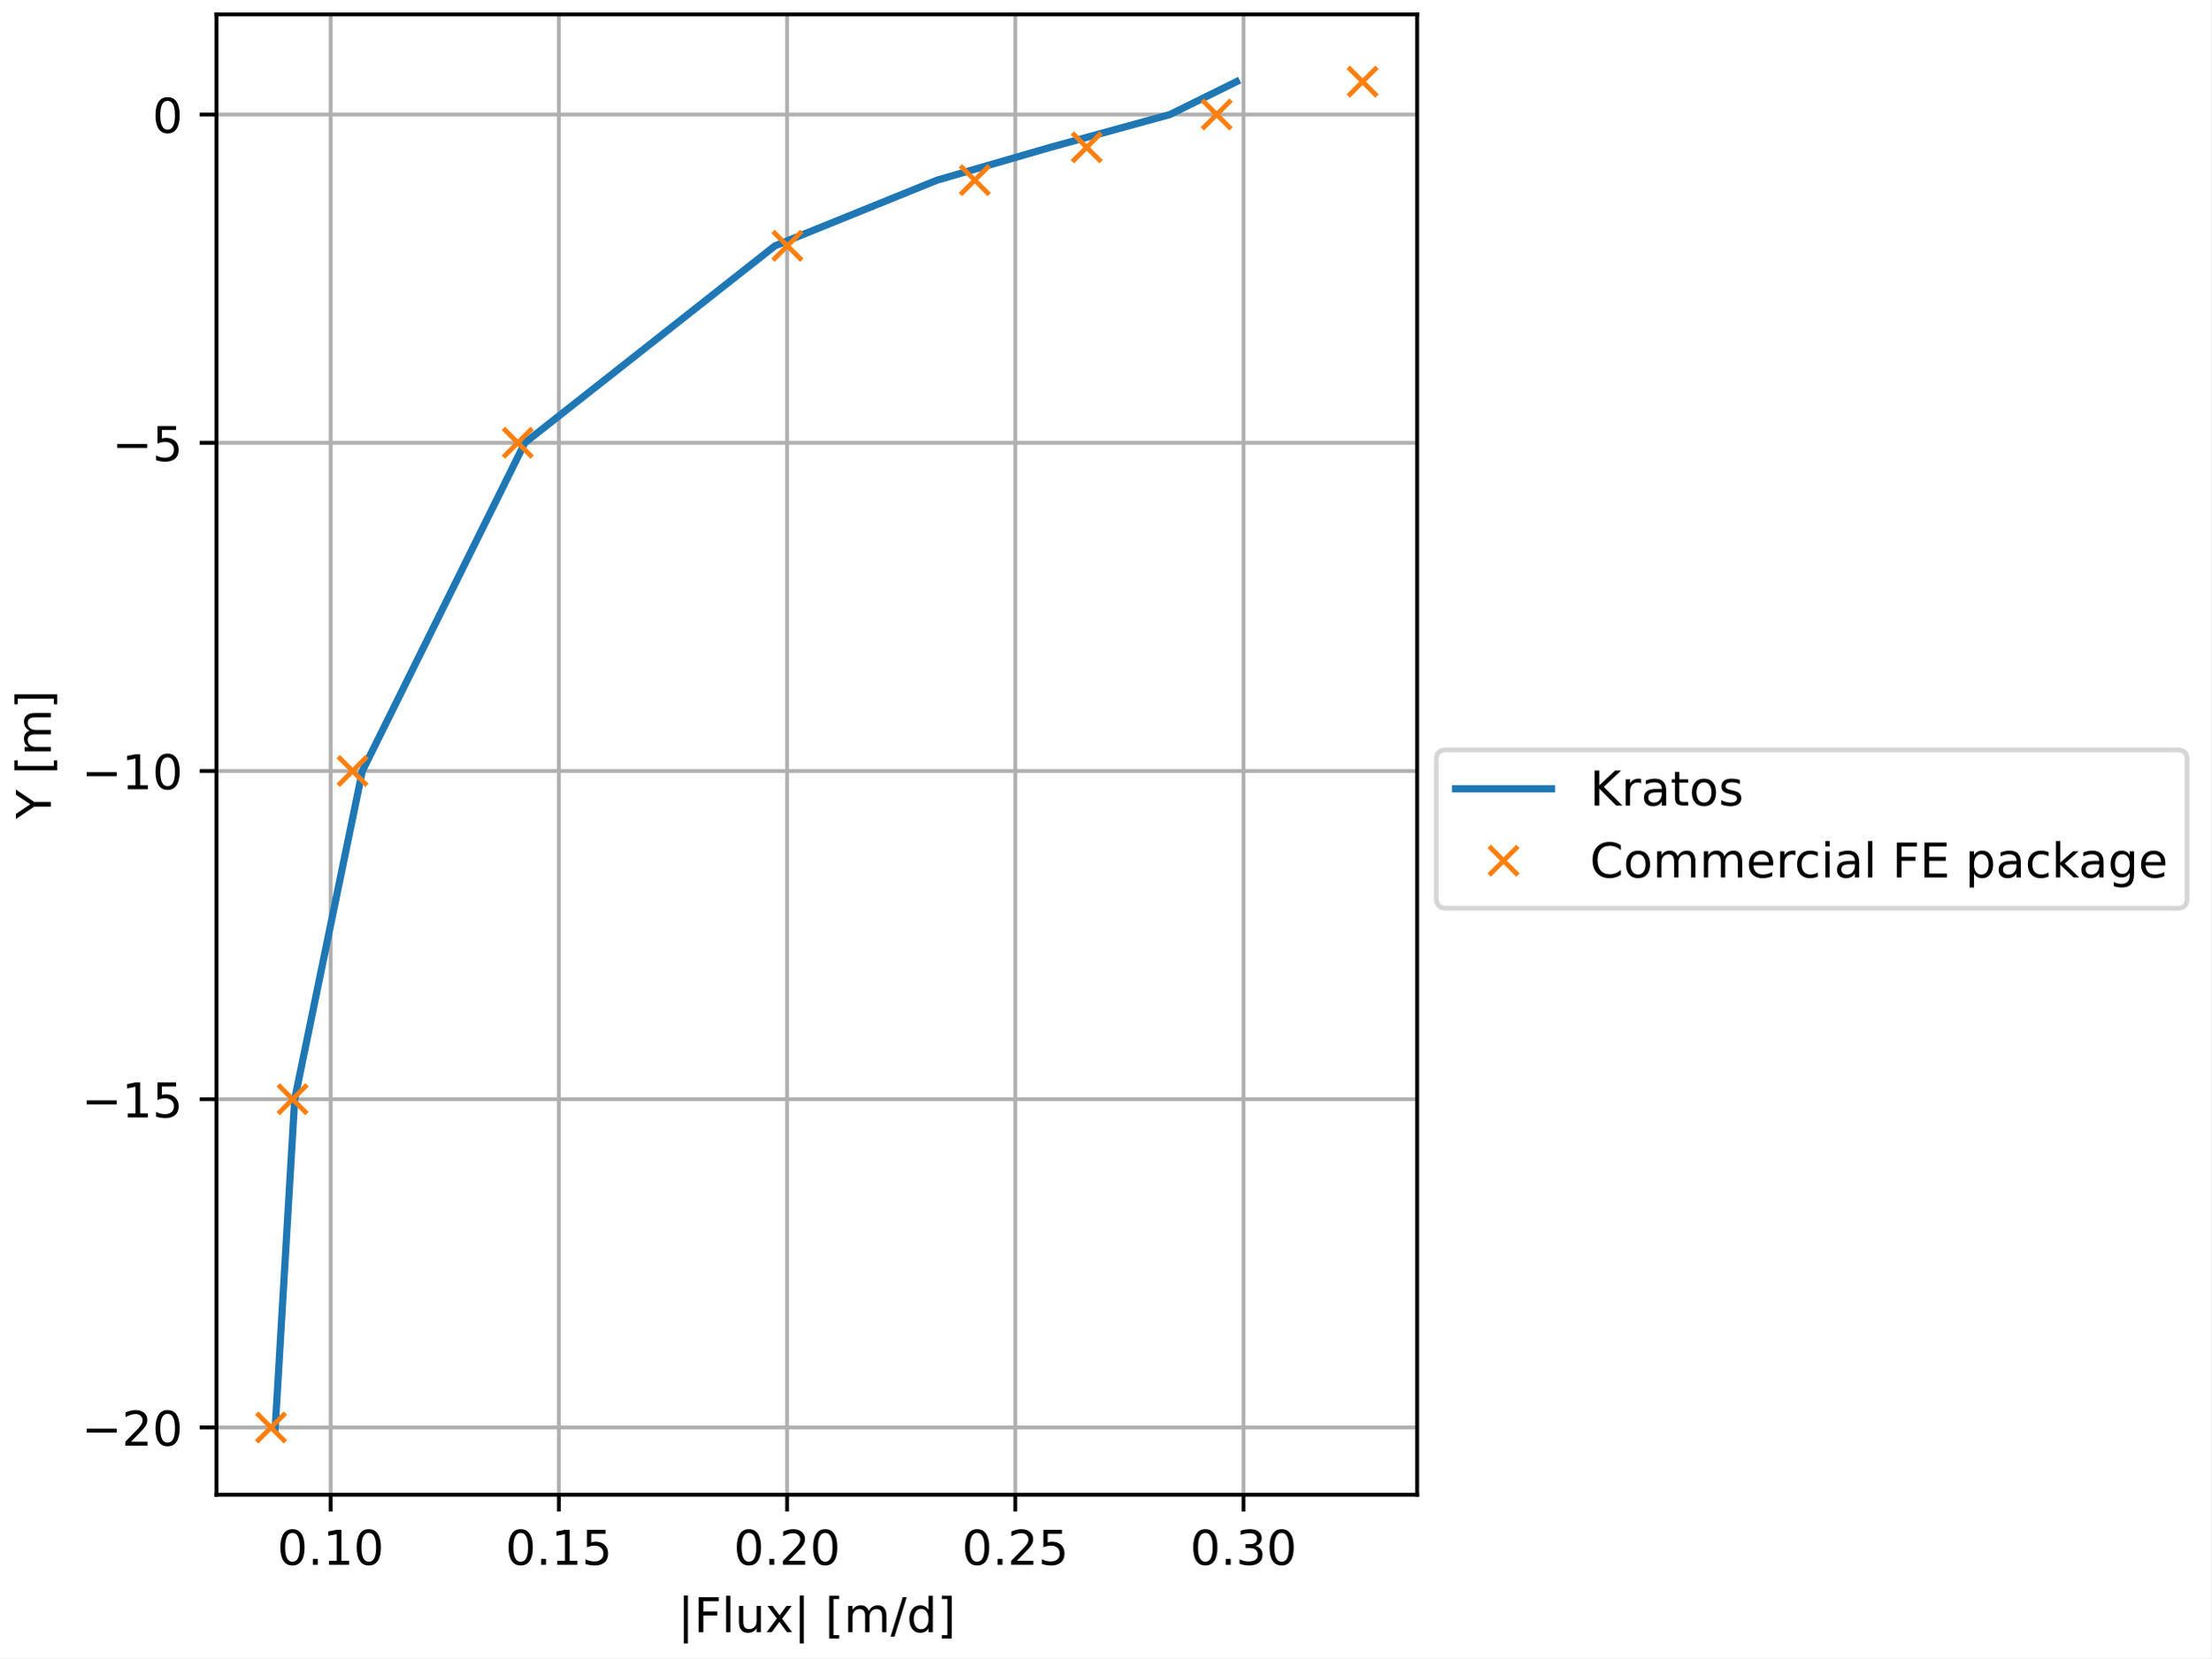
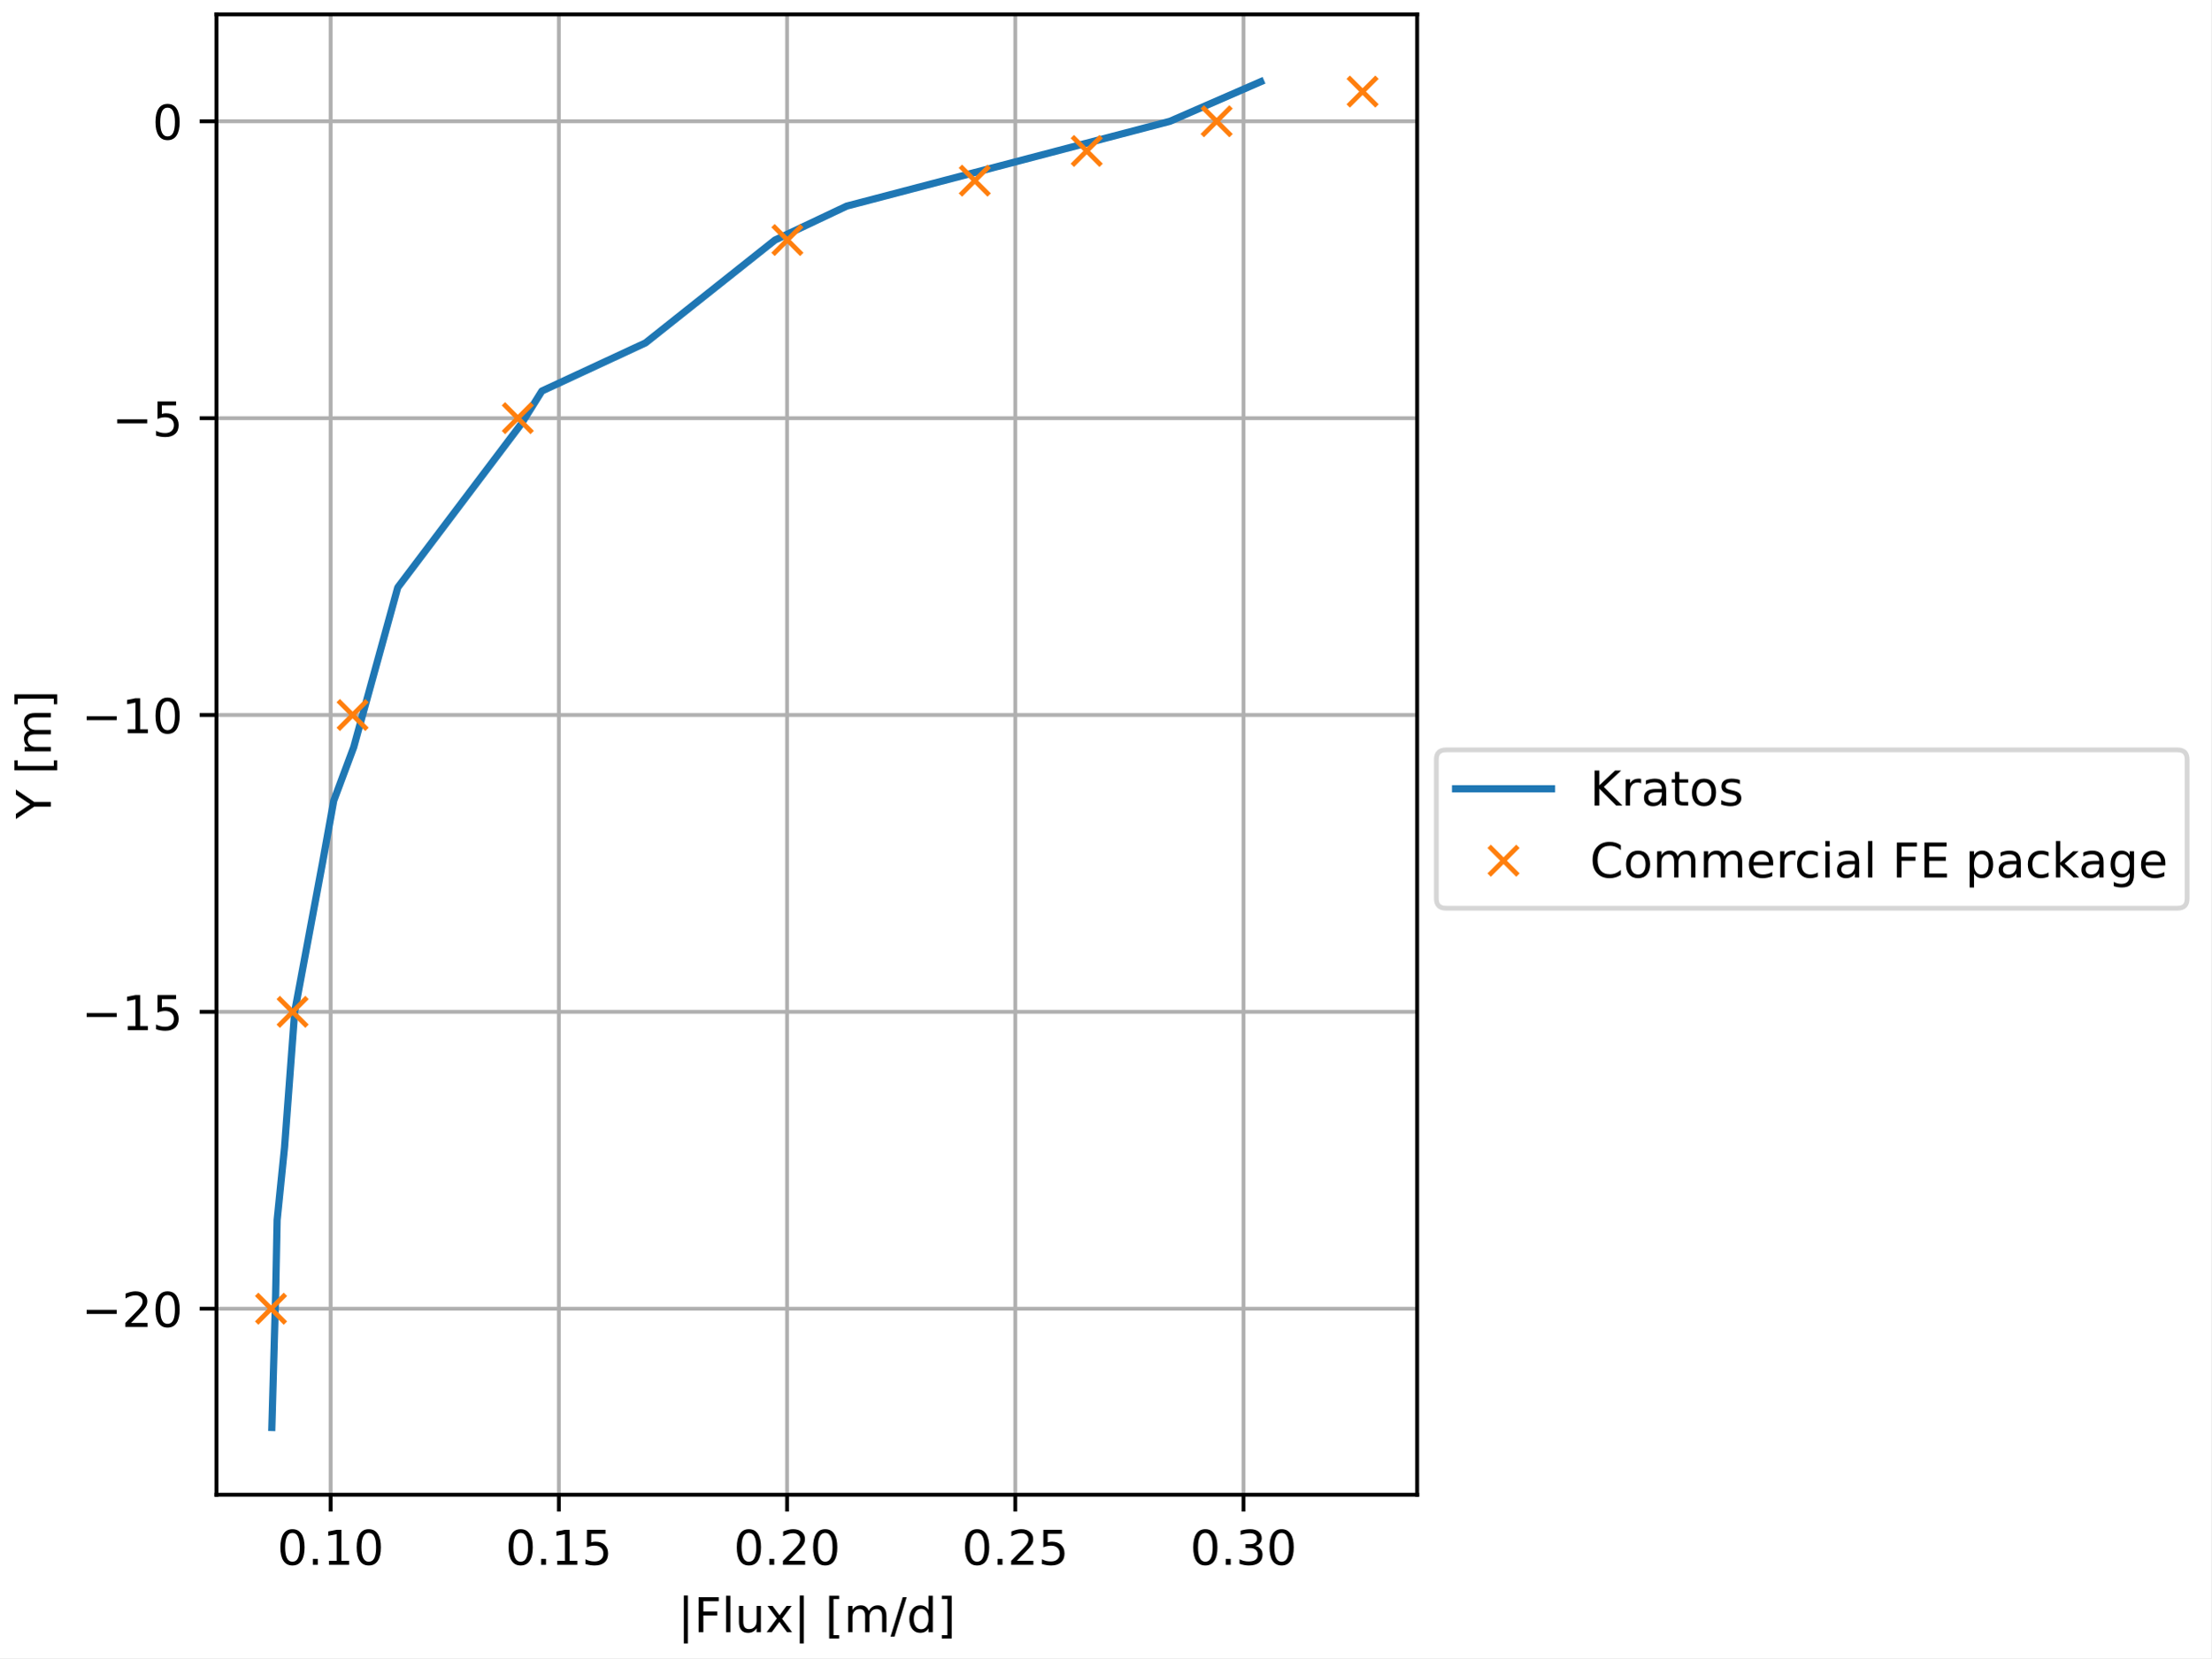
<svg xmlns="http://www.w3.org/2000/svg" xmlns:xlink="http://www.w3.org/1999/xlink" width="460.8pt" height="345.6pt" viewBox="0 0 460.8 345.6" version="1.1">
  <defs>
    <style type="text/css">*{stroke-linejoin: round; stroke-linecap: butt}</style>
  </defs>
  <g id="figure_1">
    <g id="patch_1">
      <path d="M 0 345.6  L 460.8 345.6  L 460.8 0  L 0 0  z " style="fill: #ffffff" />
    </g>
    <g id="axes_1">
      <g id="patch_2">
        <path d="M 45.106 311.555  L 295.343 311.555  L 295.343 3  L 45.106 3  z " style="fill: #ffffff" />
      </g>
      <g id="matplotlib.axis_1">
        <g id="xtick_1">
          <g id="line2d_1">
-             <path d="M 68.899 311.555  L 68.899 3  " clip-path="url(#p6c49ef8e32)" style="fill: none; stroke: #b0b0b0; stroke-width: 0.8; stroke-linecap: square" />
+             <path d="M 68.899 311.555  L 68.899 3  " clip-path="url(#pa90e489581)" style="fill: none; stroke: #b0b0b0; stroke-width: 0.8; stroke-linecap: square" />
          </g>
          <g id="line2d_2">
            <defs>
-               <path id="m621c235f2b" d="M 0 0  L 0 3.5  " style="stroke: #000000; stroke-width: 0.8" />
+               <path id="m11a4bf5786" d="M 0 0  L 0 3.5  " style="stroke: #000000; stroke-width: 0.8" />
            </defs>
            <g>
-               <use xlink:href="#m621c235f2b" x="68.899" y="311.555" style="stroke: #000000; stroke-width: 0.8" />
+               <use xlink:href="#m11a4bf5786" x="68.899" y="311.555" style="stroke: #000000; stroke-width: 0.8" />
            </g>
          </g>
          <g id="text_1">
            <g transform="translate(57.7662 326.1529) scale(0.1 -0.1)">
              <defs>
                <path id="DejaVuSans-13" d="M 2034 4250  Q 1547 4250 1301 3770  Q 1056 3291 1056 2328  Q 1056 1369 1301 889  Q 1547 409 2034 409  Q 2525 409 2770 889  Q 3016 1369 3016 2328  Q 3016 3291 2770 3770  Q 2525 4250 2034 4250  z M 2034 4750  Q 2819 4750 3233 4129  Q 3647 3509 3647 2328  Q 3647 1150 3233 529  Q 2819 -91 2034 -91  Q 1250 -91 836 529  Q 422 1150 422 2328  Q 422 3509 836 4129  Q 1250 4750 2034 4750  z " transform="scale(0.015625)" />
                <path id="DejaVuSans-11" d="M 684 794  L 1344 794  L 1344 0  L 684 0  L 684 794  z " transform="scale(0.015625)" />
                <path id="DejaVuSans-14" d="M 794 531  L 1825 531  L 1825 4091  L 703 3866  L 703 4441  L 1819 4666  L 2450 4666  L 2450 531  L 3481 531  L 3481 0  L 794 0  L 794 531  z " transform="scale(0.015625)" />
              </defs>
              <use xlink:href="#DejaVuSans-13" />
              <use xlink:href="#DejaVuSans-11" transform="translate(63.625 0)" />
              <use xlink:href="#DejaVuSans-14" transform="translate(95.40625 0)" />
              <use xlink:href="#DejaVuSans-13" transform="translate(159.0312 0)" />
            </g>
          </g>
        </g>
        <g id="xtick_2">
          <g id="line2d_3">
-             <path d="M 116.462 311.555  L 116.462 3  " clip-path="url(#p6c49ef8e32)" style="fill: none; stroke: #b0b0b0; stroke-width: 0.8; stroke-linecap: square" />
+             <path d="M 116.462 311.555  L 116.462 3  " clip-path="url(#pa90e489581)" style="fill: none; stroke: #b0b0b0; stroke-width: 0.8; stroke-linecap: square" />
          </g>
          <g id="line2d_4">
            <g>
-               <use xlink:href="#m621c235f2b" x="116.462" y="311.555" style="stroke: #000000; stroke-width: 0.8" />
+               <use xlink:href="#m11a4bf5786" x="116.462" y="311.555" style="stroke: #000000; stroke-width: 0.8" />
            </g>
          </g>
          <g id="text_2">
            <g transform="translate(105.3289 326.1529) scale(0.1 -0.1)">
              <defs>
                <path id="DejaVuSans-18" d="M 691 4666  L 3169 4666  L 3169 4134  L 1269 4134  L 1269 2991  Q 1406 3038 1543 3061  Q 1681 3084 1819 3084  Q 2600 3084 3056 2656  Q 3513 2228 3513 1497  Q 3513 744 3044 326  Q 2575 -91 1722 -91  Q 1428 -91 1123 -41  Q 819 9 494 109  L 494 744  Q 775 591 1075 516  Q 1375 441 1709 441  Q 2250 441 2565 725  Q 2881 1009 2881 1497  Q 2881 1984 2565 2268  Q 2250 2553 1709 2553  Q 1456 2553 1204 2497  Q 953 2441 691 2322  L 691 4666  z " transform="scale(0.015625)" />
              </defs>
              <use xlink:href="#DejaVuSans-13" />
              <use xlink:href="#DejaVuSans-11" transform="translate(63.625 0)" />
              <use xlink:href="#DejaVuSans-14" transform="translate(95.40625 0)" />
              <use xlink:href="#DejaVuSans-18" transform="translate(159.0312 0)" />
            </g>
          </g>
        </g>
        <g id="xtick_3">
          <g id="line2d_5">
-             <path d="M 164.024 311.555  L 164.024 3  " clip-path="url(#p6c49ef8e32)" style="fill: none; stroke: #b0b0b0; stroke-width: 0.8; stroke-linecap: square" />
+             <path d="M 164.024 311.555  L 164.024 3  " clip-path="url(#pa90e489581)" style="fill: none; stroke: #b0b0b0; stroke-width: 0.8; stroke-linecap: square" />
          </g>
          <g id="line2d_6">
            <g>
-               <use xlink:href="#m621c235f2b" x="164.024" y="311.555" style="stroke: #000000; stroke-width: 0.8" />
+               <use xlink:href="#m11a4bf5786" x="164.024" y="311.555" style="stroke: #000000; stroke-width: 0.8" />
            </g>
          </g>
          <g id="text_3">
            <g transform="translate(152.8916 326.1529) scale(0.1 -0.1)">
              <defs>
                <path id="DejaVuSans-15" d="M 1228 531  L 3431 531  L 3431 0  L 469 0  L 469 531  Q 828 903 1448 1529  Q 2069 2156 2228 2338  Q 2531 2678 2651 2914  Q 2772 3150 2772 3378  Q 2772 3750 2511 3984  Q 2250 4219 1831 4219  Q 1534 4219 1204 4116  Q 875 4013 500 3803  L 500 4441  Q 881 4594 1212 4672  Q 1544 4750 1819 4750  Q 2544 4750 2975 4387  Q 3406 4025 3406 3419  Q 3406 3131 3298 2873  Q 3191 2616 2906 2266  Q 2828 2175 2409 1742  Q 1991 1309 1228 531  z " transform="scale(0.015625)" />
              </defs>
              <use xlink:href="#DejaVuSans-13" />
              <use xlink:href="#DejaVuSans-11" transform="translate(63.625 0)" />
              <use xlink:href="#DejaVuSans-15" transform="translate(95.40625 0)" />
              <use xlink:href="#DejaVuSans-13" transform="translate(159.0312 0)" />
            </g>
          </g>
        </g>
        <g id="xtick_4">
          <g id="line2d_7">
-             <path d="M 211.587 311.555  L 211.587 3  " clip-path="url(#p6c49ef8e32)" style="fill: none; stroke: #b0b0b0; stroke-width: 0.8; stroke-linecap: square" />
+             <path d="M 211.587 311.555  L 211.587 3  " clip-path="url(#pa90e489581)" style="fill: none; stroke: #b0b0b0; stroke-width: 0.8; stroke-linecap: square" />
          </g>
          <g id="line2d_8">
            <g>
-               <use xlink:href="#m621c235f2b" x="211.587" y="311.555" style="stroke: #000000; stroke-width: 0.8" />
+               <use xlink:href="#m11a4bf5786" x="211.587" y="311.555" style="stroke: #000000; stroke-width: 0.8" />
            </g>
          </g>
          <g id="text_4">
            <g transform="translate(200.4543 326.1529) scale(0.1 -0.1)">
              <use xlink:href="#DejaVuSans-13" />
              <use xlink:href="#DejaVuSans-11" transform="translate(63.625 0)" />
              <use xlink:href="#DejaVuSans-15" transform="translate(95.40625 0)" />
              <use xlink:href="#DejaVuSans-18" transform="translate(159.0312 0)" />
            </g>
          </g>
        </g>
        <g id="xtick_5">
          <g id="line2d_9">
-             <path d="M 259.15 311.555  L 259.15 3  " clip-path="url(#p6c49ef8e32)" style="fill: none; stroke: #b0b0b0; stroke-width: 0.8; stroke-linecap: square" />
+             <path d="M 259.15 311.555  L 259.15 3  " clip-path="url(#pa90e489581)" style="fill: none; stroke: #b0b0b0; stroke-width: 0.8; stroke-linecap: square" />
          </g>
          <g id="line2d_10">
            <g>
-               <use xlink:href="#m621c235f2b" x="259.15" y="311.555" style="stroke: #000000; stroke-width: 0.8" />
+               <use xlink:href="#m11a4bf5786" x="259.15" y="311.555" style="stroke: #000000; stroke-width: 0.8" />
            </g>
          </g>
          <g id="text_5">
            <g transform="translate(248.017 326.1529) scale(0.1 -0.1)">
              <defs>
                <path id="DejaVuSans-16" d="M 2597 2516  Q 3050 2419 3304 2112  Q 3559 1806 3559 1356  Q 3559 666 3084 287  Q 2609 -91 1734 -91  Q 1441 -91 1130 -33  Q 819 25 488 141  L 488 750  Q 750 597 1062 519  Q 1375 441 1716 441  Q 2309 441 2620 675  Q 2931 909 2931 1356  Q 2931 1769 2642 2001  Q 2353 2234 1838 2234  L 1294 2234  L 1294 2753  L 1863 2753  Q 2328 2753 2575 2939  Q 2822 3125 2822 3475  Q 2822 3834 2567 4026  Q 2313 4219 1838 4219  Q 1578 4219 1281 4162  Q 984 4106 628 3988  L 628 4550  Q 988 4650 1302 4700  Q 1616 4750 1894 4750  Q 2613 4750 3031 4423  Q 3450 4097 3450 3541  Q 3450 3153 3228 2886  Q 3006 2619 2597 2516  z " transform="scale(0.015625)" />
              </defs>
              <use xlink:href="#DejaVuSans-13" />
              <use xlink:href="#DejaVuSans-11" transform="translate(63.625 0)" />
              <use xlink:href="#DejaVuSans-16" transform="translate(95.40625 0)" />
              <use xlink:href="#DejaVuSans-13" transform="translate(159.0312 0)" />
            </g>
          </g>
        </g>
        <g id="text_6">
          <g transform="translate(141.2431 340.1974) scale(0.1 -0.1)">
            <defs>
              <path id="DejaVuSans-5f" d="M 1344 4891  L 1344 -1509  L 813 -1509  L 813 4891  L 1344 4891  z " transform="scale(0.015625)" />
              <path id="DejaVuSans-29" d="M 628 4666  L 3309 4666  L 3309 4134  L 1259 4134  L 1259 2759  L 3109 2759  L 3109 2228  L 1259 2228  L 1259 0  L 628 0  L 628 4666  z " transform="scale(0.015625)" />
              <path id="DejaVuSans-4f" d="M 603 4863  L 1178 4863  L 1178 0  L 603 0  L 603 4863  z " transform="scale(0.015625)" />
              <path id="DejaVuSans-58" d="M 544 1381  L 544 3500  L 1119 3500  L 1119 1403  Q 1119 906 1312 657  Q 1506 409 1894 409  Q 2359 409 2629 706  Q 2900 1003 2900 1516  L 2900 3500  L 3475 3500  L 3475 0  L 2900 0  L 2900 538  Q 2691 219 2414 64  Q 2138 -91 1772 -91  Q 1169 -91 856 284  Q 544 659 544 1381  z M 1991 3584  L 1991 3584  z " transform="scale(0.015625)" />
              <path id="DejaVuSans-5b" d="M 3513 3500  L 2247 1797  L 3578 0  L 2900 0  L 1881 1375  L 863 0  L 184 0  L 1544 1831  L 300 3500  L 978 3500  L 1906 2253  L 2834 3500  L 3513 3500  z " transform="scale(0.015625)" />
              <path id="DejaVuSans-3" transform="scale(0.015625)" />
              <path id="DejaVuSans-3e" d="M 550 4863  L 1875 4863  L 1875 4416  L 1125 4416  L 1125 -397  L 1875 -397  L 1875 -844  L 550 -844  L 550 4863  z " transform="scale(0.015625)" />
              <path id="DejaVuSans-50" d="M 3328 2828  Q 3544 3216 3844 3400  Q 4144 3584 4550 3584  Q 5097 3584 5394 3201  Q 5691 2819 5691 2113  L 5691 0  L 5113 0  L 5113 2094  Q 5113 2597 4934 2840  Q 4756 3084 4391 3084  Q 3944 3084 3684 2787  Q 3425 2491 3425 1978  L 3425 0  L 2847 0  L 2847 2094  Q 2847 2600 2669 2842  Q 2491 3084 2119 3084  Q 1678 3084 1418 2786  Q 1159 2488 1159 1978  L 1159 0  L 581 0  L 581 3500  L 1159 3500  L 1159 2956  Q 1356 3278 1631 3431  Q 1906 3584 2284 3584  Q 2666 3584 2933 3390  Q 3200 3197 3328 2828  z " transform="scale(0.015625)" />
              <path id="DejaVuSans-12" d="M 1625 4666  L 2156 4666  L 531 -594  L 0 -594  L 1625 4666  z " transform="scale(0.015625)" />
              <path id="DejaVuSans-47" d="M 2906 2969  L 2906 4863  L 3481 4863  L 3481 0  L 2906 0  L 2906 525  Q 2725 213 2448 61  Q 2172 -91 1784 -91  Q 1150 -91 751 415  Q 353 922 353 1747  Q 353 2572 751 3078  Q 1150 3584 1784 3584  Q 2172 3584 2448 3432  Q 2725 3281 2906 2969  z M 947 1747  Q 947 1113 1208 752  Q 1469 391 1925 391  Q 2381 391 2643 752  Q 2906 1113 2906 1747  Q 2906 2381 2643 2742  Q 2381 3103 1925 3103  Q 1469 3103 1208 2742  Q 947 2381 947 1747  z " transform="scale(0.015625)" />
              <path id="DejaVuSans-40" d="M 1947 4863  L 1947 -844  L 622 -844  L 622 -397  L 1369 -397  L 1369 4416  L 622 4416  L 622 4863  L 1947 4863  z " transform="scale(0.015625)" />
            </defs>
            <use xlink:href="#DejaVuSans-5f" />
            <use xlink:href="#DejaVuSans-29" transform="translate(33.6875 0)" />
            <use xlink:href="#DejaVuSans-4f" transform="translate(91.20312 0)" />
            <use xlink:href="#DejaVuSans-58" transform="translate(118.9844 0)" />
            <use xlink:href="#DejaVuSans-5b" transform="translate(182.3594 0)" />
            <use xlink:href="#DejaVuSans-5f" transform="translate(241.5469 0)" />
            <use xlink:href="#DejaVuSans-3" transform="translate(275.2344 0)" />
            <use xlink:href="#DejaVuSans-3e" transform="translate(307.0156 0)" />
            <use xlink:href="#DejaVuSans-50" transform="translate(346.0312 0)" />
            <use xlink:href="#DejaVuSans-12" transform="translate(443.4375 0)" />
            <use xlink:href="#DejaVuSans-47" transform="translate(477.125 0)" />
            <use xlink:href="#DejaVuSans-40" transform="translate(540.6094 0)" />
          </g>
        </g>
      </g>
      <g id="matplotlib.axis_2">
        <g id="ytick_1">
          <g id="line2d_11">
-             <path d="M 45.106 297.53  L 295.343 297.53  " clip-path="url(#p6c49ef8e32)" style="fill: none; stroke: #b0b0b0; stroke-width: 0.8; stroke-linecap: square" />
+             <path d="M 45.106 272.78  L 295.343 272.78  " clip-path="url(#pa90e489581)" style="fill: none; stroke: #b0b0b0; stroke-width: 0.8; stroke-linecap: square" />
          </g>
          <g id="line2d_12">
            <defs>
-               <path id="m21a83ef6fc" d="M 0 0  L -3.5 0  " style="stroke: #000000; stroke-width: 0.8" />
+               <path id="m78ef93f394" d="M 0 0  L -3.5 0  " style="stroke: #000000; stroke-width: 0.8" />
            </defs>
            <g>
-               <use xlink:href="#m21a83ef6fc" x="45.106" y="297.53" style="stroke: #000000; stroke-width: 0.8" />
+               <use xlink:href="#m78ef93f394" x="45.106" y="272.78" style="stroke: #000000; stroke-width: 0.8" />
            </g>
          </g>
          <g id="text_7">
-             <g transform="translate(17.00102 301.3288) scale(0.1 -0.1)">
+             <g transform="translate(17.00102 276.5784) scale(0.1 -0.1)">
              <defs>
                <path id="DejaVuSans-c9c" d="M 678 2272  L 4684 2272  L 4684 1741  L 678 1741  L 678 2272  z " transform="scale(0.015625)" />
              </defs>
              <use xlink:href="#DejaVuSans-c9c" />
              <use xlink:href="#DejaVuSans-15" transform="translate(83.79688 0)" />
              <use xlink:href="#DejaVuSans-13" transform="translate(147.4219 0)" />
            </g>
          </g>
        </g>
        <g id="ytick_2">
          <g id="line2d_13">
-             <path d="M 45.106 229.114  L 295.343 229.114  " clip-path="url(#p6c49ef8e32)" style="fill: none; stroke: #b0b0b0; stroke-width: 0.8; stroke-linecap: square" />
+             <path d="M 45.106 210.904  L 295.343 210.904  " clip-path="url(#pa90e489581)" style="fill: none; stroke: #b0b0b0; stroke-width: 0.8; stroke-linecap: square" />
          </g>
          <g id="line2d_14">
            <g>
-               <use xlink:href="#m21a83ef6fc" x="45.106" y="229.114" style="stroke: #000000; stroke-width: 0.8" />
+               <use xlink:href="#m78ef93f394" x="45.106" y="210.904" style="stroke: #000000; stroke-width: 0.8" />
            </g>
          </g>
          <g id="text_8">
-             <g transform="translate(17.00102 232.9131) scale(0.1 -0.1)">
+             <g transform="translate(17.00102 214.7024) scale(0.1 -0.1)">
              <use xlink:href="#DejaVuSans-c9c" />
              <use xlink:href="#DejaVuSans-14" transform="translate(83.79688 0)" />
              <use xlink:href="#DejaVuSans-18" transform="translate(147.4219 0)" />
            </g>
          </g>
        </g>
        <g id="ytick_3">
          <g id="line2d_15">
-             <path d="M 45.106 160.699  L 295.343 160.699  " clip-path="url(#p6c49ef8e32)" style="fill: none; stroke: #b0b0b0; stroke-width: 0.8; stroke-linecap: square" />
+             <path d="M 45.106 149.028  L 295.343 149.028  " clip-path="url(#pa90e489581)" style="fill: none; stroke: #b0b0b0; stroke-width: 0.8; stroke-linecap: square" />
          </g>
          <g id="line2d_16">
            <g>
-               <use xlink:href="#m21a83ef6fc" x="45.106" y="160.699" style="stroke: #000000; stroke-width: 0.8" />
+               <use xlink:href="#m78ef93f394" x="45.106" y="149.028" style="stroke: #000000; stroke-width: 0.8" />
            </g>
          </g>
          <g id="text_9">
-             <g transform="translate(17.00102 164.4974) scale(0.1 -0.1)">
+             <g transform="translate(17.00102 152.8264) scale(0.1 -0.1)">
              <use xlink:href="#DejaVuSans-c9c" />
              <use xlink:href="#DejaVuSans-14" transform="translate(83.79688 0)" />
              <use xlink:href="#DejaVuSans-13" transform="translate(147.4219 0)" />
            </g>
          </g>
        </g>
        <g id="ytick_4">
          <g id="line2d_17">
-             <path d="M 45.106 92.283  L 295.343 92.283  " clip-path="url(#p6c49ef8e32)" style="fill: none; stroke: #b0b0b0; stroke-width: 0.8; stroke-linecap: square" />
+             <path d="M 45.106 87.152  L 295.343 87.152  " clip-path="url(#pa90e489581)" style="fill: none; stroke: #b0b0b0; stroke-width: 0.8; stroke-linecap: square" />
          </g>
          <g id="line2d_18">
            <g>
-               <use xlink:href="#m21a83ef6fc" x="45.106" y="92.283" style="stroke: #000000; stroke-width: 0.8" />
+               <use xlink:href="#m78ef93f394" x="45.106" y="87.152" style="stroke: #000000; stroke-width: 0.8" />
            </g>
          </g>
          <g id="text_10">
-             <g transform="translate(23.36352 96.08161) scale(0.1 -0.1)">
+             <g transform="translate(23.36352 90.95043) scale(0.1 -0.1)">
              <use xlink:href="#DejaVuSans-c9c" />
              <use xlink:href="#DejaVuSans-18" transform="translate(83.79688 0)" />
            </g>
          </g>
        </g>
        <g id="ytick_5">
          <g id="line2d_19">
-             <path d="M 45.106 23.867  L 295.343 23.867  " clip-path="url(#p6c49ef8e32)" style="fill: none; stroke: #b0b0b0; stroke-width: 0.8; stroke-linecap: square" />
+             <path d="M 45.106 25.276  L 295.343 25.276  " clip-path="url(#pa90e489581)" style="fill: none; stroke: #b0b0b0; stroke-width: 0.8; stroke-linecap: square" />
          </g>
          <g id="line2d_20">
            <g>
-               <use xlink:href="#m21a83ef6fc" x="45.106" y="23.867" style="stroke: #000000; stroke-width: 0.8" />
+               <use xlink:href="#m78ef93f394" x="45.106" y="25.276" style="stroke: #000000; stroke-width: 0.8" />
            </g>
          </g>
          <g id="text_11">
-             <g transform="translate(31.74321 27.66587) scale(0.1 -0.1)">
+             <g transform="translate(31.74321 29.07443) scale(0.1 -0.1)">
              <use xlink:href="#DejaVuSans-13" />
            </g>
          </g>
        </g>
        <g id="text_12">
          <g transform="translate(10.59868 170.6926) rotate(-90) scale(0.1 -0.1)">
            <defs>
              <path id="DejaVuSans-3c" d="M -13 4666  L 666 4666  L 1959 2747  L 3244 4666  L 3922 4666  L 2272 2222  L 2272 0  L 1638 0  L 1638 2222  L -13 4666  z " transform="scale(0.015625)" />
            </defs>
            <use xlink:href="#DejaVuSans-3c" />
            <use xlink:href="#DejaVuSans-3" transform="translate(61.07812 0)" />
            <use xlink:href="#DejaVuSans-3e" transform="translate(92.85938 0)" />
            <use xlink:href="#DejaVuSans-50" transform="translate(131.875 0)" />
            <use xlink:href="#DejaVuSans-40" transform="translate(229.2812 0)" />
          </g>
        </g>
      </g>
      <g id="line2d_21">
-         <path d="M 57.354 297.53  L 61.41 229.114  L 75.51 160.699  L 109.38 92.283  L 161.514 51.233  L 195.284 37.55  L 218.89 30.709  L 243.821 23.867  L 257.675 17.025  " clip-path="url(#p6c49ef8e32)" style="fill: none; stroke: #1f77b4; stroke-width: 1.5; stroke-linecap: square" />
+         <path d="M 56.651 297.53  L 57.431 270.146  L 57.748 254.295  L 59.292 239.164  L 61.417 210.81  L 67.154 180.133  L 69.547 166.891  L 73.713 155.729  L 82.89 122.448  L 108.701 88.255  L 112.926 81.5  L 134.534 71.46  L 161.514 50.026  L 176.456 42.954  L 243.821 25.276  L 262.737 17.025  " clip-path="url(#pa90e489581)" style="fill: none; stroke: #1f77b4; stroke-width: 1.5; stroke-linecap: square" />
      </g>
      <g id="line2d_22">
        <defs>
-           <path id="m604d624798" d="M -3 3  L 3 -3  M -3 -3  L 3 3  " style="stroke: #ff7f0e" />
+           <path id="mccd2be8bc7" d="M -3 3  L 3 -3  M -3 -3  L 3 3  " style="stroke: #ff7f0e" />
        </defs>
-         <g clip-path="url(#p6c49ef8e32)">
-           <use xlink:href="#m604d624798" x="56.48" y="297.53" style="fill: #ff7f0e; stroke: #ff7f0e" />
-           <use xlink:href="#m604d624798" x="60.976" y="229.114" style="fill: #ff7f0e; stroke: #ff7f0e" />
-           <use xlink:href="#m604d624798" x="73.48" y="160.699" style="fill: #ff7f0e; stroke: #ff7f0e" />
-           <use xlink:href="#m604d624798" x="107.905" y="92.283" style="fill: #ff7f0e; stroke: #ff7f0e" />
-           <use xlink:href="#m604d624798" x="164.09" y="51.233" style="fill: #ff7f0e; stroke: #ff7f0e" />
-           <use xlink:href="#m604d624798" x="203.147" y="37.55" style="fill: #ff7f0e; stroke: #ff7f0e" />
-           <use xlink:href="#m604d624798" x="226.473" y="30.709" style="fill: #ff7f0e; stroke: #ff7f0e" />
-           <use xlink:href="#m604d624798" x="253.554" y="23.867" style="fill: #ff7f0e; stroke: #ff7f0e" />
-           <use xlink:href="#m604d624798" x="283.969" y="17.025" style="fill: #ff7f0e; stroke: #ff7f0e" />
+         <g clip-path="url(#pa90e489581)">
+           <use xlink:href="#mccd2be8bc7" x="56.48" y="272.78" style="fill: #ff7f0e; stroke: #ff7f0e" />
+           <use xlink:href="#mccd2be8bc7" x="60.976" y="210.904" style="fill: #ff7f0e; stroke: #ff7f0e" />
+           <use xlink:href="#mccd2be8bc7" x="73.48" y="149.028" style="fill: #ff7f0e; stroke: #ff7f0e" />
+           <use xlink:href="#mccd2be8bc7" x="107.905" y="87.152" style="fill: #ff7f0e; stroke: #ff7f0e" />
+           <use xlink:href="#mccd2be8bc7" x="164.09" y="50.026" style="fill: #ff7f0e; stroke: #ff7f0e" />
+           <use xlink:href="#mccd2be8bc7" x="203.147" y="37.651" style="fill: #ff7f0e; stroke: #ff7f0e" />
+           <use xlink:href="#mccd2be8bc7" x="226.473" y="31.463" style="fill: #ff7f0e; stroke: #ff7f0e" />
+           <use xlink:href="#mccd2be8bc7" x="253.554" y="25.276" style="fill: #ff7f0e; stroke: #ff7f0e" />
+           <use xlink:href="#mccd2be8bc7" x="283.969" y="19.088" style="fill: #ff7f0e; stroke: #ff7f0e" />
        </g>
      </g>
      <g id="patch_3">
        <path d="M 45.106 311.555  L 45.106 3  " style="fill: none; stroke: #000000; stroke-width: 0.8; stroke-linejoin: miter; stroke-linecap: square" />
      </g>
      <g id="patch_4">
        <path d="M 295.343 311.555  L 295.343 3  " style="fill: none; stroke: #000000; stroke-width: 0.8; stroke-linejoin: miter; stroke-linecap: square" />
      </g>
      <g id="patch_5">
        <path d="M 45.106 311.555  L 295.343 311.555  " style="fill: none; stroke: #000000; stroke-width: 0.8; stroke-linejoin: miter; stroke-linecap: square" />
      </g>
      <g id="patch_6">
        <path d="M 45.106 3  L 295.343 3  " style="fill: none; stroke: #000000; stroke-width: 0.8; stroke-linejoin: miter; stroke-linecap: square" />
      </g>
    </g>
    <g id="legend_1">
      <g id="patch_7">
        <path d="M 301.344 189.301  L 453.8 189.301  Q 455.8 189.301 455.8 187.301  L 455.8 158.299  Q 455.8 156.299 453.8 156.299  L 301.344 156.299  Q 299.344 156.299 299.344 158.299  L 299.344 187.301  Q 299.344 189.301 301.344 189.301  z " style="fill: #ffffff; opacity: 0.8; stroke: #cccccc; stroke-linejoin: miter" />
      </g>
      <g id="line2d_23">
        <path d="M 303.344 164.398  L 313.344 164.398  L 323.344 164.398  " style="fill: none; stroke: #1f77b4; stroke-width: 1.5; stroke-linecap: square" />
      </g>
      <g id="text_13">
        <g transform="translate(331.3438 167.8977) scale(0.1 -0.1)">
          <defs>
            <path id="DejaVuSans-2e" d="M 628 4666  L 1259 4666  L 1259 2694  L 3353 4666  L 4166 4666  L 1850 2491  L 4331 0  L 3500 0  L 1259 2247  L 1259 0  L 628 0  L 628 4666  z " transform="scale(0.015625)" />
            <path id="DejaVuSans-55" d="M 2631 2963  Q 2534 3019 2420 3045  Q 2306 3072 2169 3072  Q 1681 3072 1420 2755  Q 1159 2438 1159 1844  L 1159 0  L 581 0  L 581 3500  L 1159 3500  L 1159 2956  Q 1341 3275 1631 3429  Q 1922 3584 2338 3584  Q 2397 3584 2469 3576  Q 2541 3569 2628 3553  L 2631 2963  z " transform="scale(0.015625)" />
            <path id="DejaVuSans-44" d="M 2194 1759  Q 1497 1759 1228 1600  Q 959 1441 959 1056  Q 959 750 1161 570  Q 1363 391 1709 391  Q 2188 391 2477 730  Q 2766 1069 2766 1631  L 2766 1759  L 2194 1759  z M 3341 1997  L 3341 0  L 2766 0  L 2766 531  Q 2569 213 2275 61  Q 1981 -91 1556 -91  Q 1019 -91 701 211  Q 384 513 384 1019  Q 384 1609 779 1909  Q 1175 2209 1959 2209  L 2766 2209  L 2766 2266  Q 2766 2663 2505 2880  Q 2244 3097 1772 3097  Q 1472 3097 1187 3025  Q 903 2953 641 2809  L 641 3341  Q 956 3463 1253 3523  Q 1550 3584 1831 3584  Q 2591 3584 2966 3190  Q 3341 2797 3341 1997  z " transform="scale(0.015625)" />
            <path id="DejaVuSans-57" d="M 1172 4494  L 1172 3500  L 2356 3500  L 2356 3053  L 1172 3053  L 1172 1153  Q 1172 725 1289 603  Q 1406 481 1766 481  L 2356 481  L 2356 0  L 1766 0  Q 1100 0 847 248  Q 594 497 594 1153  L 594 3053  L 172 3053  L 172 3500  L 594 3500  L 594 4494  L 1172 4494  z " transform="scale(0.015625)" />
            <path id="DejaVuSans-52" d="M 1959 3097  Q 1497 3097 1228 2736  Q 959 2375 959 1747  Q 959 1119 1226 758  Q 1494 397 1959 397  Q 2419 397 2687 759  Q 2956 1122 2956 1747  Q 2956 2369 2687 2733  Q 2419 3097 1959 3097  z M 1959 3584  Q 2709 3584 3137 3096  Q 3566 2609 3566 1747  Q 3566 888 3137 398  Q 2709 -91 1959 -91  Q 1206 -91 779 398  Q 353 888 353 1747  Q 353 2609 779 3096  Q 1206 3584 1959 3584  z " transform="scale(0.015625)" />
            <path id="DejaVuSans-56" d="M 2834 3397  L 2834 2853  Q 2591 2978 2328 3040  Q 2066 3103 1784 3103  Q 1356 3103 1142 2972  Q 928 2841 928 2578  Q 928 2378 1081 2264  Q 1234 2150 1697 2047  L 1894 2003  Q 2506 1872 2764 1633  Q 3022 1394 3022 966  Q 3022 478 2636 193  Q 2250 -91 1575 -91  Q 1294 -91 989 -36  Q 684 19 347 128  L 347 722  Q 666 556 975 473  Q 1284 391 1588 391  Q 1994 391 2212 530  Q 2431 669 2431 922  Q 2431 1156 2273 1281  Q 2116 1406 1581 1522  L 1381 1569  Q 847 1681 609 1914  Q 372 2147 372 2553  Q 372 3047 722 3315  Q 1072 3584 1716 3584  Q 2034 3584 2315 3537  Q 2597 3491 2834 3397  z " transform="scale(0.015625)" />
          </defs>
          <use xlink:href="#DejaVuSans-2e" />
          <use xlink:href="#DejaVuSans-55" transform="translate(65.57812 0)" />
          <use xlink:href="#DejaVuSans-44" transform="translate(106.6875 0)" />
          <use xlink:href="#DejaVuSans-57" transform="translate(167.9688 0)" />
          <use xlink:href="#DejaVuSans-52" transform="translate(207.1719 0)" />
          <use xlink:href="#DejaVuSans-56" transform="translate(268.3594 0)" />
        </g>
      </g>
      <g id="line2d_24">
        <g>
-           <use xlink:href="#m604d624798" x="313.344" y="179.398" style="fill: #ff7f0e; stroke: #ff7f0e" />
+           <use xlink:href="#mccd2be8bc7" x="313.344" y="179.398" style="fill: #ff7f0e; stroke: #ff7f0e" />
        </g>
      </g>
      <g id="text_14">
        <g transform="translate(331.3438 182.8984) scale(0.1 -0.1)">
          <defs>
            <path id="DejaVuSans-26" d="M 4122 4306  L 4122 3641  Q 3803 3938 3442 4084  Q 3081 4231 2675 4231  Q 1875 4231 1450 3742  Q 1025 3253 1025 2328  Q 1025 1406 1450 917  Q 1875 428 2675 428  Q 3081 428 3442 575  Q 3803 722 4122 1019  L 4122 359  Q 3791 134 3420 21  Q 3050 -91 2638 -91  Q 1578 -91 968 557  Q 359 1206 359 2328  Q 359 3453 968 4101  Q 1578 4750 2638 4750  Q 3056 4750 3426 4639  Q 3797 4528 4122 4306  z " transform="scale(0.015625)" />
            <path id="DejaVuSans-48" d="M 3597 1894  L 3597 1613  L 953 1613  Q 991 1019 1311 708  Q 1631 397 2203 397  Q 2534 397 2845 478  Q 3156 559 3463 722  L 3463 178  Q 3153 47 2828 -22  Q 2503 -91 2169 -91  Q 1331 -91 842 396  Q 353 884 353 1716  Q 353 2575 817 3079  Q 1281 3584 2069 3584  Q 2775 3584 3186 3129  Q 3597 2675 3597 1894  z M 3022 2063  Q 3016 2534 2758 2815  Q 2500 3097 2075 3097  Q 1594 3097 1305 2825  Q 1016 2553 972 2059  L 3022 2063  z " transform="scale(0.015625)" />
            <path id="DejaVuSans-46" d="M 3122 3366  L 3122 2828  Q 2878 2963 2633 3030  Q 2388 3097 2138 3097  Q 1578 3097 1268 2742  Q 959 2388 959 1747  Q 959 1106 1268 751  Q 1578 397 2138 397  Q 2388 397 2633 464  Q 2878 531 3122 666  L 3122 134  Q 2881 22 2623 -34  Q 2366 -91 2075 -91  Q 1284 -91 818 406  Q 353 903 353 1747  Q 353 2603 823 3093  Q 1294 3584 2113 3584  Q 2378 3584 2631 3529  Q 2884 3475 3122 3366  z " transform="scale(0.015625)" />
            <path id="DejaVuSans-4c" d="M 603 3500  L 1178 3500  L 1178 0  L 603 0  L 603 3500  z M 603 4863  L 1178 4863  L 1178 4134  L 603 4134  L 603 4863  z " transform="scale(0.015625)" />
            <path id="DejaVuSans-28" d="M 628 4666  L 3578 4666  L 3578 4134  L 1259 4134  L 1259 2753  L 3481 2753  L 3481 2222  L 1259 2222  L 1259 531  L 3634 531  L 3634 0  L 628 0  L 628 4666  z " transform="scale(0.015625)" />
            <path id="DejaVuSans-53" d="M 1159 525  L 1159 -1331  L 581 -1331  L 581 3500  L 1159 3500  L 1159 2969  Q 1341 3281 1617 3432  Q 1894 3584 2278 3584  Q 2916 3584 3314 3078  Q 3713 2572 3713 1747  Q 3713 922 3314 415  Q 2916 -91 2278 -91  Q 1894 -91 1617 61  Q 1341 213 1159 525  z M 3116 1747  Q 3116 2381 2855 2742  Q 2594 3103 2138 3103  Q 1681 3103 1420 2742  Q 1159 2381 1159 1747  Q 1159 1113 1420 752  Q 1681 391 2138 391  Q 2594 391 2855 752  Q 3116 1113 3116 1747  z " transform="scale(0.015625)" />
            <path id="DejaVuSans-4e" d="M 581 4863  L 1159 4863  L 1159 1991  L 2875 3500  L 3609 3500  L 1753 1863  L 3688 0  L 2938 0  L 1159 1709  L 1159 0  L 581 0  L 581 4863  z " transform="scale(0.015625)" />
            <path id="DejaVuSans-4a" d="M 2906 1791  Q 2906 2416 2648 2759  Q 2391 3103 1925 3103  Q 1463 3103 1205 2759  Q 947 2416 947 1791  Q 947 1169 1205 825  Q 1463 481 1925 481  Q 2391 481 2648 825  Q 2906 1169 2906 1791  z M 3481 434  Q 3481 -459 3084 -895  Q 2688 -1331 1869 -1331  Q 1566 -1331 1297 -1286  Q 1028 -1241 775 -1147  L 775 -588  Q 1028 -725 1275 -790  Q 1522 -856 1778 -856  Q 2344 -856 2625 -561  Q 2906 -266 2906 331  L 2906 616  Q 2728 306 2450 153  Q 2172 0 1784 0  Q 1141 0 747 490  Q 353 981 353 1791  Q 353 2603 747 3093  Q 1141 3584 1784 3584  Q 2172 3584 2450 3431  Q 2728 3278 2906 2969  L 2906 3500  L 3481 3500  L 3481 434  z " transform="scale(0.015625)" />
          </defs>
          <use xlink:href="#DejaVuSans-26" />
          <use xlink:href="#DejaVuSans-52" transform="translate(69.82812 0)" />
          <use xlink:href="#DejaVuSans-50" transform="translate(131.0156 0)" />
          <use xlink:href="#DejaVuSans-50" transform="translate(228.4219 0)" />
          <use xlink:href="#DejaVuSans-48" transform="translate(325.8281 0)" />
          <use xlink:href="#DejaVuSans-55" transform="translate(387.3594 0)" />
          <use xlink:href="#DejaVuSans-46" transform="translate(426.2656 0)" />
          <use xlink:href="#DejaVuSans-4c" transform="translate(481.25 0)" />
          <use xlink:href="#DejaVuSans-44" transform="translate(509.0312 0)" />
          <use xlink:href="#DejaVuSans-4f" transform="translate(570.3125 0)" />
          <use xlink:href="#DejaVuSans-3" transform="translate(598.0938 0)" />
          <use xlink:href="#DejaVuSans-29" transform="translate(629.875 0)" />
          <use xlink:href="#DejaVuSans-28" transform="translate(687.3906 0)" />
          <use xlink:href="#DejaVuSans-3" transform="translate(750.5781 0)" />
          <use xlink:href="#DejaVuSans-53" transform="translate(782.3594 0)" />
          <use xlink:href="#DejaVuSans-44" transform="translate(845.8438 0)" />
          <use xlink:href="#DejaVuSans-46" transform="translate(907.125 0)" />
          <use xlink:href="#DejaVuSans-4e" transform="translate(962.1094 0)" />
          <use xlink:href="#DejaVuSans-44" transform="translate(1018.266 0)" />
          <use xlink:href="#DejaVuSans-4a" transform="translate(1079.547 0)" />
          <use xlink:href="#DejaVuSans-48" transform="translate(1143.031 0)" />
        </g>
      </g>
    </g>
  </g>
  <defs>
-     <clipPath id="p6c49ef8e32">
+     <clipPath id="pa90e489581">
      <rect x="45.106" y="3" width="250.237" height="308.555" />
    </clipPath>
  </defs>
</svg>
